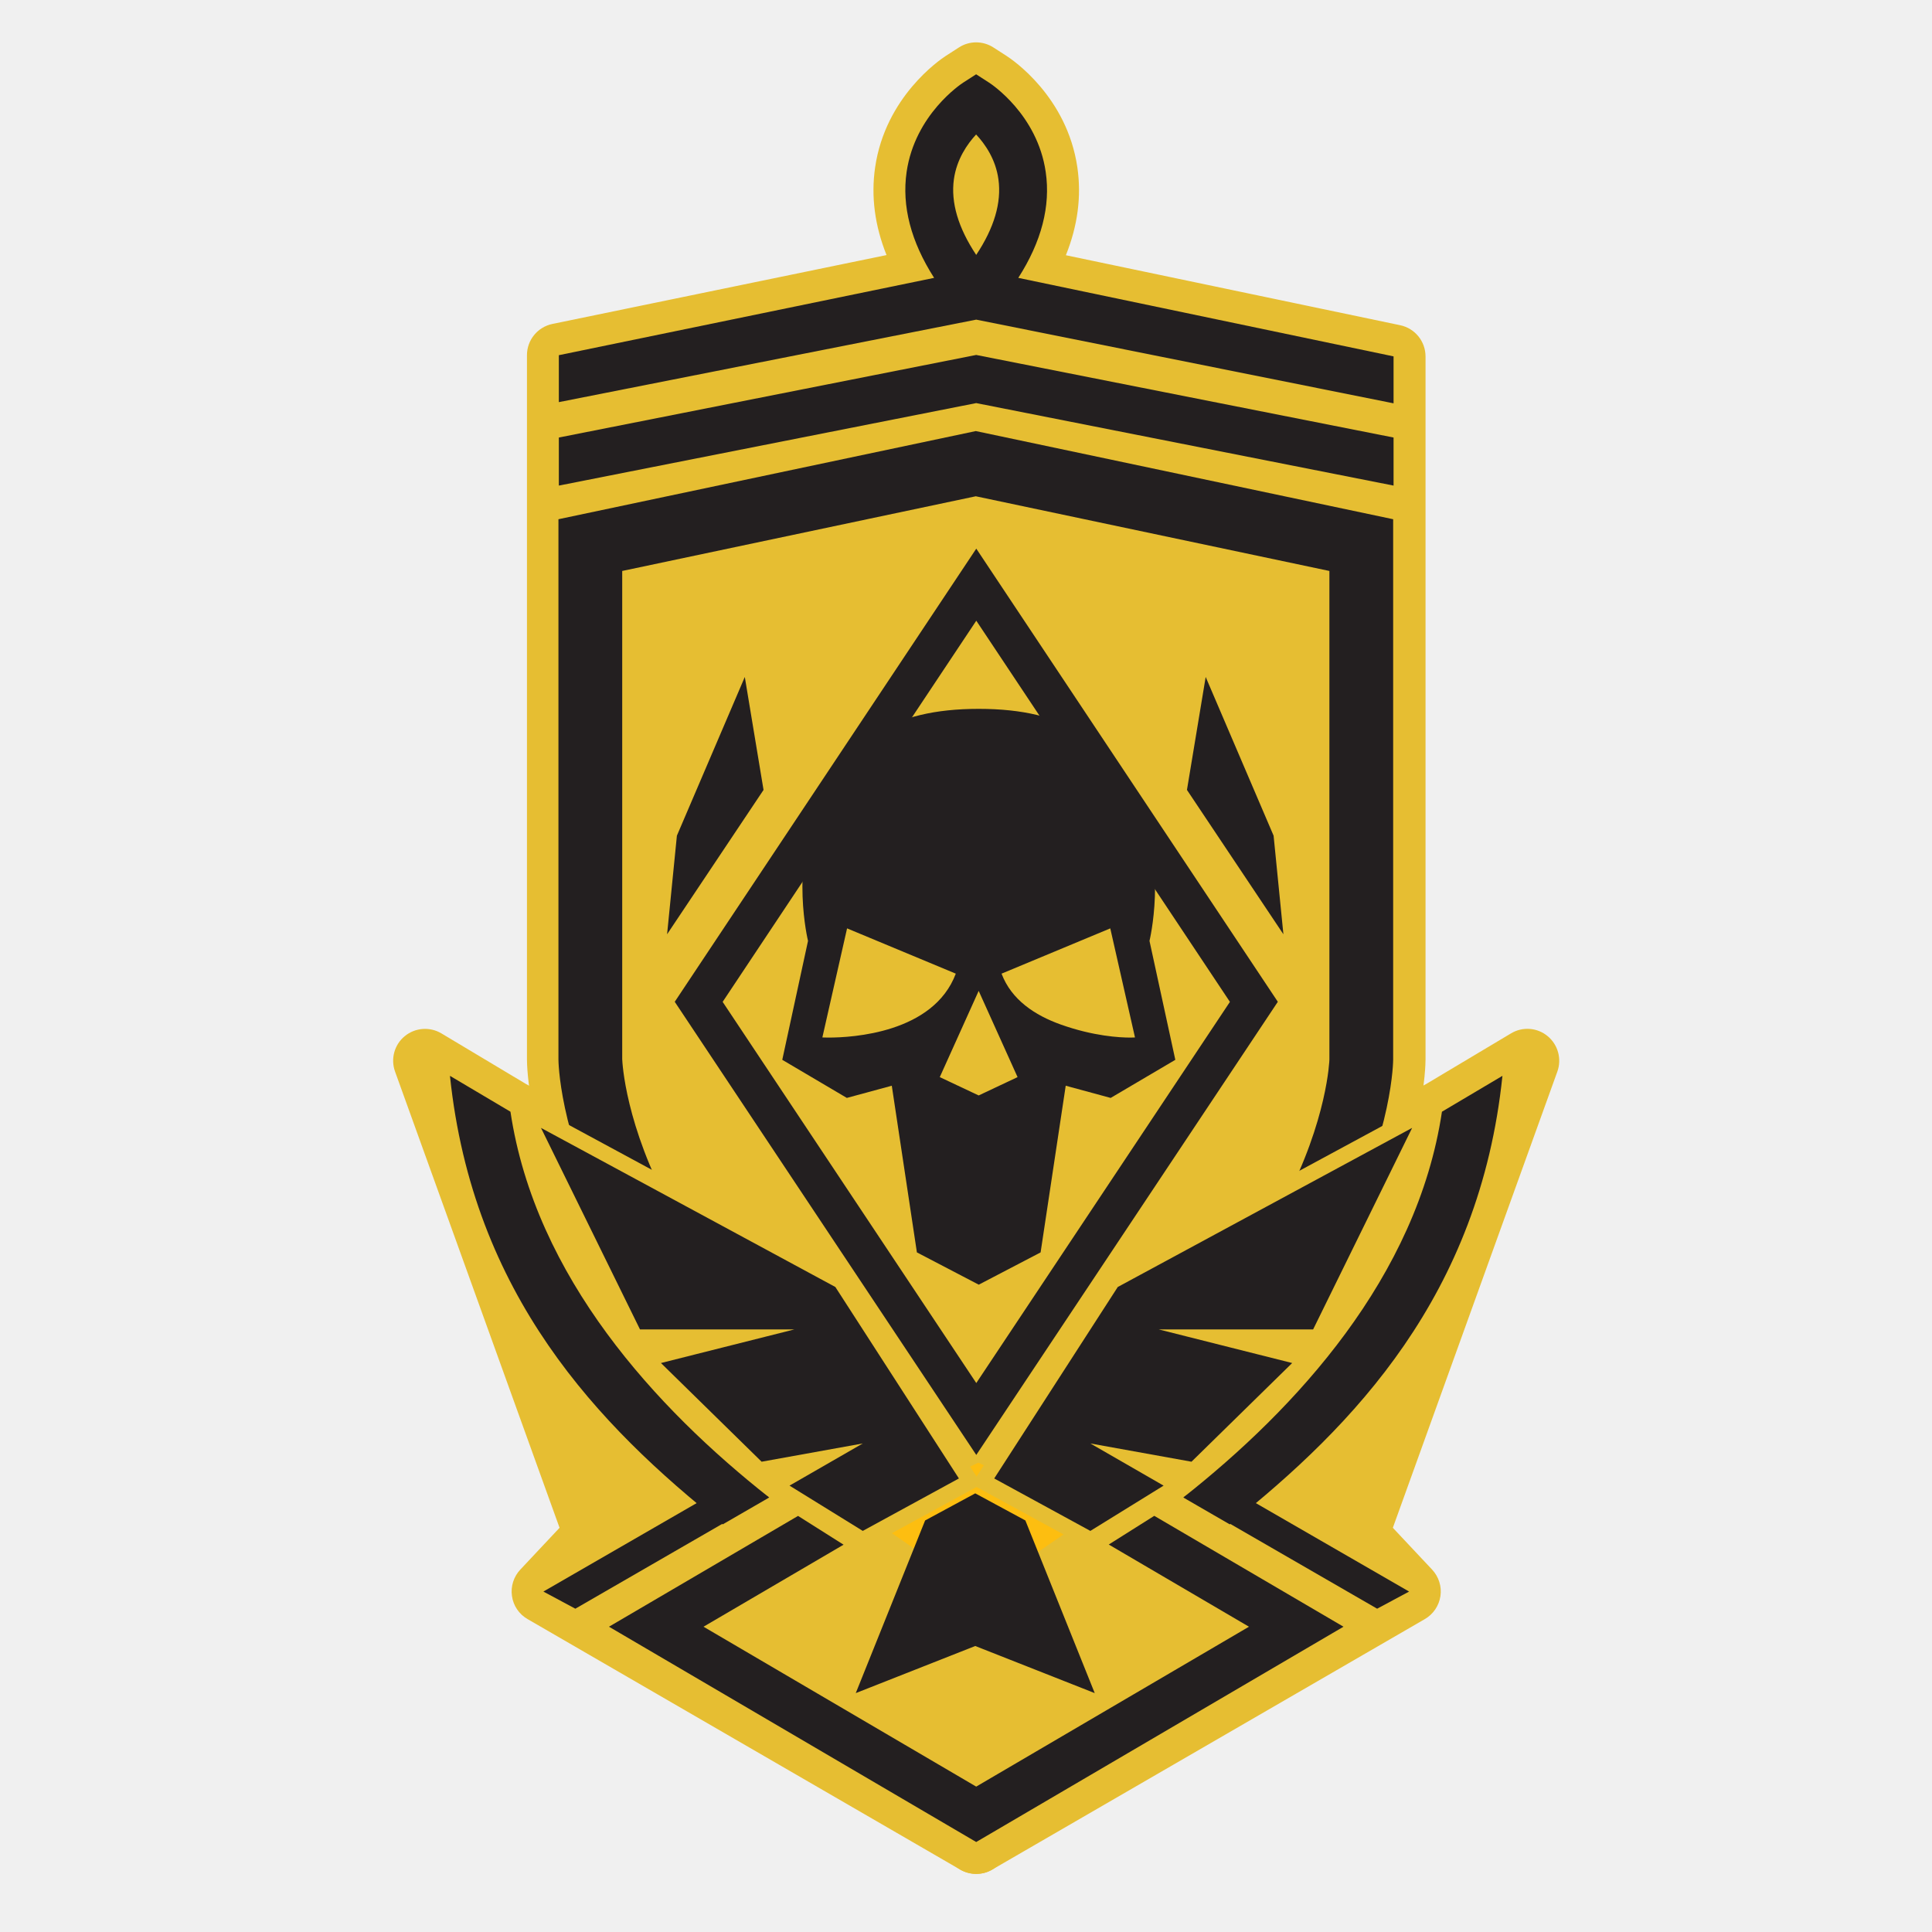
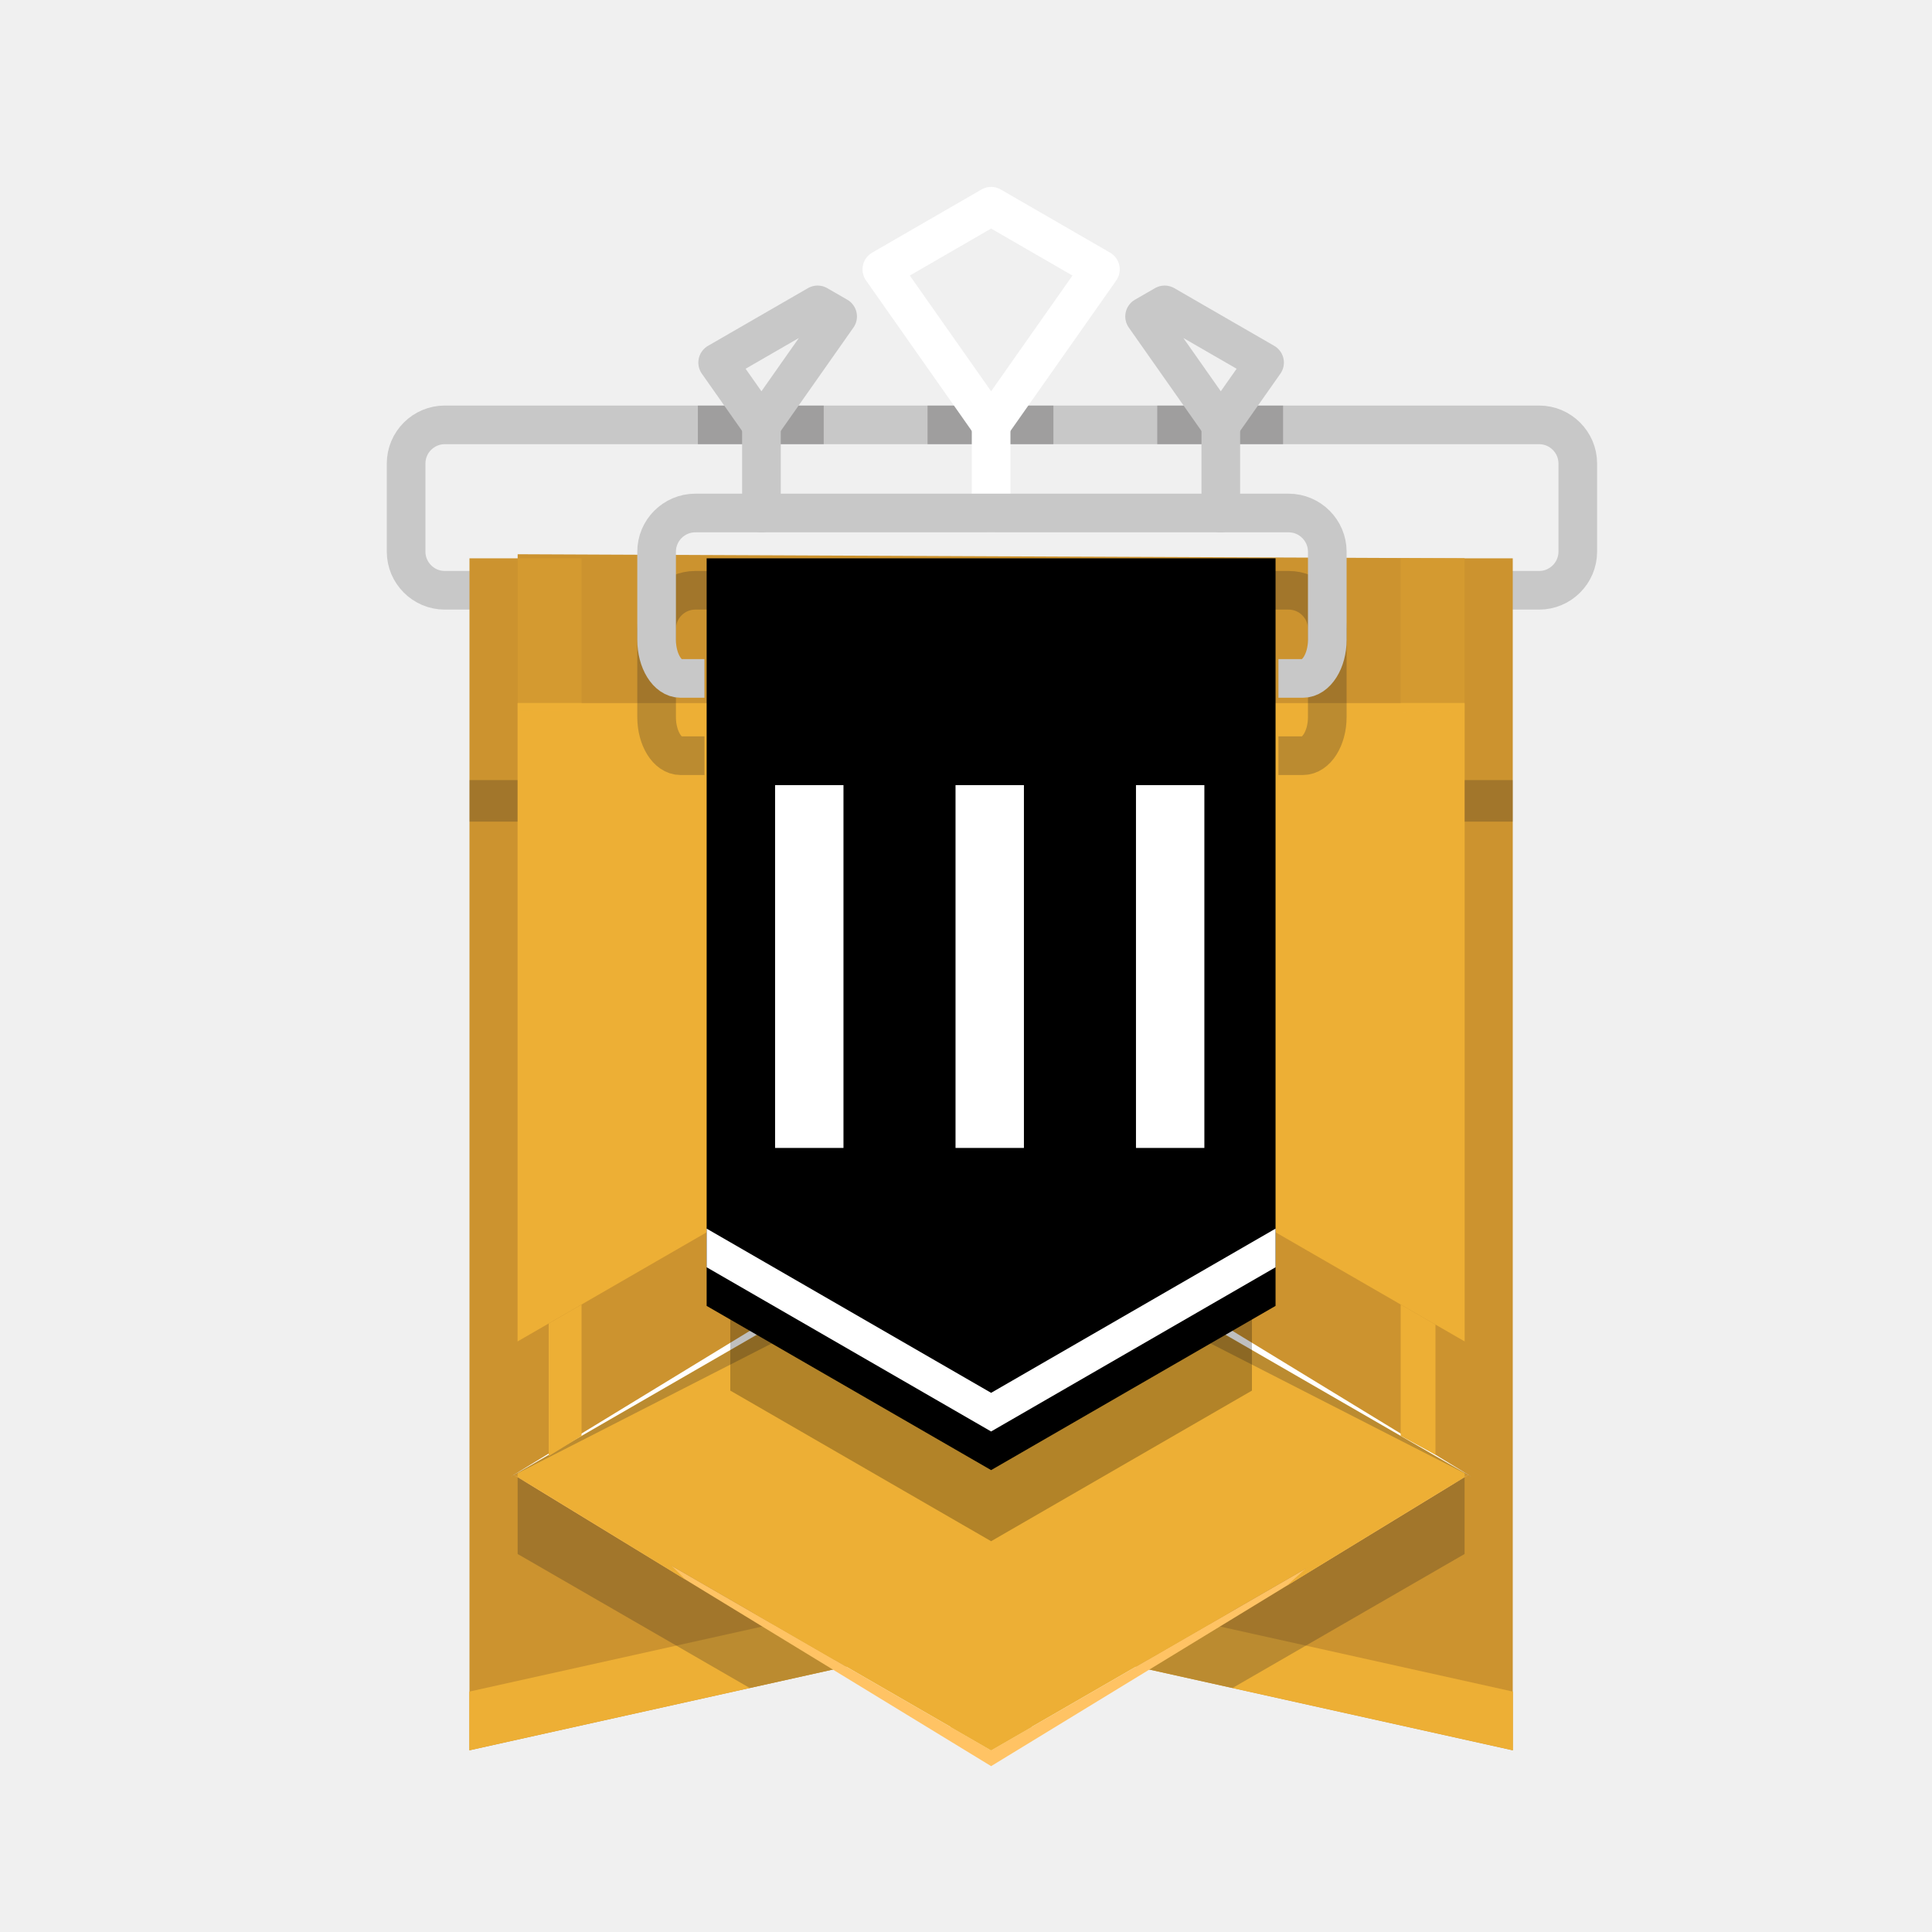
- <svg xmlns="http://www.w3.org/2000/svg" version="1.1" id="Ranks" x="0px" y="0px" width="242.38px" height="242.38px" viewBox="0 0 242.38 242.38" enable-background="new 0 0 242.38 242.38" xml:space="preserve">
-   <g>
+ <svg xmlns="http://www.w3.org/2000/svg" xmlns:xlink="http://www.w3.org/1999/xlink" version="1.1" x="0px" y="0px" width="500px" height="500px" viewBox="0 0 500 500" enable-background="new 0 0 500 500" xml:space="preserve">
+   <symbol id="League_x5F_Gold" viewBox="-250.5 -250.36 501 501">
    <g>
-       <path fill="#E6BE32" d="M127.75,34.87c2.91-4.55,4.07-9,3.44-13.29c-1.05-7.22-6.85-11.04-7.1-11.2l-1.63-1.05l-1.63,1.05    c-0.25,0.16-6.04,3.98-7.09,11.2c-0.62,4.29,0.54,8.75,3.45,13.29l-47.08,9.7v5.89v4.43v6.04v4.21v23v44.79    c0,0,0,36.12,52.36,64.36c52.36-28.24,52.36-64.36,52.36-64.36V65.14v-4.21v-6.04v-4.27v-5.89L127.75,34.87z" />
+       <path fill="none" stroke="#C8C8C8" stroke-width="10" stroke-linecap="round" stroke-linejoin="round" stroke-miterlimit="10" d="    M141.83,99.57c5.5,0,10,4.5,10,10v22.81c0,5.5-4.5,10-10,10H-141.4c-5.5,0-10-4.5-10-10v-22.81c0-5.5,4.5-10,10-10H141.83z" />
+     </g>
+     <polygon opacity="0" fill="#EDAF35" points="173.21,-100.64 0,-200.64 -173.21,-100.64 -173.21,99.36 0,199.36 173.21,99.36  " />
+     <polygon opacity="0" fill="none" stroke="#231F20" stroke-miterlimit="10" points="250,-249.86 -250,-249.86 -250,250.14    250,250.14  " />
+     <polygon fill="#CC932F" points="-135,-200.64 0,-170.64 135,-200.64 135,107.84 -135,107.84  " />
+     <polyline fill="#CC932F" points="122.53,107.84 122.53,70.38 -122.53,70.38 -122.53,108.9  " />
+     <polygon fill="#EDAF35" points="135.04,-200.64 135.04,-185.45 0,-155.45 -135.04,-185.45 -135.04,-200.64 0,-170.64  " />
+     <polygon fill="#EDAF35" points="-122.53,-129.9 0,-200.64 122.53,-129.9 122.53,70.38 -122.53,70.38  " />
+     <polygon opacity="0.25" fill="#231F20" points="-122.53,39.7 -135,39.7 -135,50.45 -122.53,50.45  " />
+     <polygon opacity="0.25" fill="#231F20" points="135,39.7 122.53,39.7 122.53,50.45 135,50.45  " />
+     <path opacity="0.25" fill="#231F20" d="M-122.53-149.84l60.07-34.68l24.94,5.54l-85.01,49.08V-149.84z M37.52-178.98l24.94-5.54   l60.07,34.68v19.94L37.52-178.98z" />
+     <polygon fill="#FFC364" points="124.41,-128.82 0,-200.64 -124.41,-128.82 0,-204.74  " />
+     <path fill="#EDAF35" d="M-122.53-129.9l43.44-26.58L-106-129.59V70.38h-16.53V-129.9z M106,70.38v-201.72l-29.52-26.73l46.04,28.16   V70.38H106z" />
+     <g>
+       <polygon fill="#EDAF35" points="-10.47,89.64 0,95.69 10.47,89.64 10.47,-194.6 0,-200.64 -10.47,-194.6   " />
+       <polygon fill="#EDAF35" points="40.47,89.64 50.94,95.69 61.41,89.64 61.41,-165.19 50.94,-171.23 40.47,-177.28   " />
+       <polygon fill="#EDAF35" points="-61.41,89.64 -50.94,95.69 -40.47,89.64 -40.47,-177.28 -50.94,-171.23 -61.41,-165.19   " />
    </g>
    <g>
-       <path fill="#E6BE32" d="M122.47,201.29c-0.65,0-1.31-0.16-1.9-0.48c-53.84-29.04-54.46-66.31-54.46-67.88V44.56    c0-1.9,1.33-3.53,3.19-3.92L111.22,32c-1.48-3.7-1.96-7.39-1.43-11.01c1.29-8.84,8.1-13.48,8.87-13.98l1.63-1.05    c1.32-0.86,3.02-0.86,4.35,0l1.63,1.05c0.76,0.49,7.59,5.11,8.89,13.98c0.53,3.63,0.05,7.32-1.44,11.03l41.94,8.78    c1.85,0.39,3.18,2.02,3.18,3.92v88.21c0,1.57-0.62,38.84-54.46,67.88C123.78,201.13,123.13,201.29,122.47,201.29z M74.12,47.82    v85.11c0.01,1.35,0.89,33.38,48.36,59.8c47.47-26.42,48.35-58.45,48.36-59.82V47.97l-43.9-9.19c-1.29-0.27-2.36-1.15-2.87-2.37    c-0.51-1.21-0.39-2.6,0.32-3.71c2.38-3.71,3.34-7.26,2.86-10.56c-0.62-4.25-3.54-7.02-4.77-8.01c-1.23,0.99-4.14,3.76-4.76,8    c-0.48,3.3,0.48,6.85,2.86,10.56c0.71,1.11,0.83,2.5,0.32,3.71c-0.51,1.21-1.59,2.1-2.88,2.36L74.12,47.82z" />
+       <polygon fill="#CC932F" points="124.41,-129.9 124.41,-95.9 0,-24.08 -124.41,-95.9 -124.41,-129.9 0,-58.08   " />
+       <polygon opacity="0.25" fill="#231F20" points="-124.41,-129.9 0,-58.08 124.41,-129.9 0,-66.34   " />
+       <polygon fill="#FFFFFF" points="-124.41,-129.9 0,-58.08 124.41,-129.9 0,-53.98   " />
    </g>
+     <path fill="#EDAF35" d="M-106-119.28v34l-8.5-4.91v-34.31 M115-124.16v33.69l-9,5.2v-34" />
    <g>
-       <polygon fill="#E6BE32" points="191.63,133.08 180.91,139.47 140.24,161.46 122.48,201.82 122.48,231.09 176.76,199.67     170.16,192.63   " />
+       <g opacity="0.25">
+         <path fill="none" stroke="#231F20" stroke-width="10" stroke-linejoin="round" stroke-miterlimit="10" d="M74.36,56.76     c0,0,2.84,0,6.32,0s6.32,4.5,6.32,10l0,22.81c0,5.5-4.5,10-10,10H-76.57c-5.5,0-10-4.5-10-10l0-22.81c0-5.5,2.79-10,6.19-10     s6.19,0,6.19,0" />
+       </g>
+       <g>
+         <g opacity="0.25">
+           <line fill="none" stroke="#231F20" stroke-width="10" stroke-linejoin="round" stroke-miterlimit="10" x1="75.56" y1="142.38" x2="42.99" y2="142.38" />
+         </g>
+         <line fill="none" stroke="#C8C8C8" stroke-width="10" stroke-linecap="round" stroke-linejoin="round" stroke-miterlimit="10" x1="59.44" y1="142.38" x2="59.44" y2="119.57" />
+         <polygon fill="none" stroke="#C8C8C8" stroke-width="10" stroke-linecap="round" stroke-linejoin="round" stroke-miterlimit="10" points="     59.44,142.38 39.72,170.44 44.91,173.43 70.77,158.5    " />
+       </g>
+       <g>
+         <g opacity="0.25">
+           <line fill="none" stroke="#231F20" stroke-width="10" stroke-linejoin="round" stroke-miterlimit="10" x1="16.12" y1="142.38" x2="-16.45" y2="142.38" />
+         </g>
+         <line fill="none" stroke="#FFFFFF" stroke-width="10" stroke-linecap="round" stroke-linejoin="round" stroke-miterlimit="10" x1="0" y1="142.38" x2="0" y2="119.57" />
+         <polygon fill="none" stroke="#FFFFFF" stroke-width="10" stroke-linecap="round" stroke-linejoin="round" stroke-miterlimit="10" points="     0,142.38 -28.28,182.62 0,198.96 28.29,182.62    " />
+       </g>
+       <g>
+         <g opacity="0.25">
+           <line fill="none" stroke="#231F20" stroke-width="10" stroke-linejoin="round" stroke-miterlimit="10" x1="-43.32" y1="142.38" x2="-75.89" y2="142.38" />
+         </g>
+         <line fill="none" stroke="#C8C8C8" stroke-width="10" stroke-linecap="round" stroke-linejoin="round" stroke-miterlimit="10" x1="-59.44" y1="142.38" x2="-59.44" y2="119.57" />
+         <polygon fill="none" stroke="#C8C8C8" stroke-width="10" stroke-linecap="round" stroke-linejoin="round" stroke-miterlimit="10" points="     -59.44,142.38 -70.77,158.5 -44.91,173.43 -39.72,170.44    " />
+       </g>
+       <g>
+         <path fill="none" stroke="#C8C8C8" stroke-width="10" stroke-linejoin="round" stroke-miterlimit="10" d="M74.36,76.76     c0,0,2.84,0,6.32,0s6.32,4.5,6.32,10l0,22.81c0,5.5-4.5,10-10,10H-76.57c-5.5,0-10-4.5-10-10l0-22.81c0-5.5,2.79-10,6.19-10     s6.19,0,6.19,0" />
+       </g>
    </g>
+     <path opacity="0.25" fill="#EDAF35" d="M-106,68.4v39.44h-16.53v-39.5 M122.53,68.34v39.5H106V68.05" />
+   </symbol>
+   <symbol id="Position_x5F_3" viewBox="-250.5 -250.5 501 501">
+     <polygon opacity="0" fill="none" stroke="#231F20" stroke-miterlimit="10" points="250,-250 -250,-250 -250,250 250,250  " />
+     <polygon opacity="0.25" points="67.5,-107.55 67.5,37.03 0,37.03 -67.5,37.03 -67.5,-107.55 0,-146.53  " />
+     <polygon opacity="0" fill="none" stroke="#FF0000" stroke-width="10" stroke-miterlimit="10" points="-173.21,99.22 0,199.22    173.21,99.22 173.21,-100.78 0,-200.78 -173.21,-100.78  " />
+     <polygon opacity="0" fill="none" stroke="#FF0000" stroke-width="10" stroke-miterlimit="10" points="-142.03,-82.78 0,-0.78    142.03,-82.78 142.03,-82.78 0,-164.78 -142.03,-82.78  " />
    <g>
-       <path fill="#E6BE32" d="M122.48,235.09c-0.69,0-1.38-0.18-2-0.53c-1.24-0.71-2-2.04-2-3.47v-29.27c0-0.55,0.12-1.1,0.34-1.61    l17.75-40.37c0.36-0.81,0.98-1.49,1.76-1.91l40.6-21.94l10.64-6.35c1.45-0.87,3.29-0.73,4.59,0.35c1.3,1.08,1.79,2.85,1.22,4.44    l-20.64,57.24l4.93,5.25c0.83,0.89,1.22,2.11,1.04,3.32s-0.9,2.27-1.95,2.88l-54.28,31.43    C123.87,234.91,123.17,235.09,122.48,235.09z M126.48,202.66v21.49l43.92-25.43l-3.16-3.37c-1.03-1.1-1.36-2.68-0.85-4.09    l17.68-49.02l-1.11,0.66c-0.05,0.03-0.1,0.06-0.15,0.08l-39.47,21.33L126.48,202.66z" />
+       <polygon points="73.61,-85.63 73.61,107.84 0,107.84 -73.62,107.84 -73.62,-85.63 0,-128.13   " />
+       <g>
+         <path fill="#FFFFFF" d="M-55.91-44.75v93.9h17.7v-93.9H-55.91z" />
+         <path fill="#FFFFFF" d="M-9.21-44.75v93.9h17.7v-93.9H-9.21z" />
+         <path fill="#FFFFFF" d="M37.49-44.75v93.9h17.7v-93.9H37.49z" />
+       </g>
    </g>
-     <g>
-       <polygon fill="#E6BE32" points="53.31,133.08 64.03,139.47 104.71,161.46 122.46,201.82 122.46,231.09 68.18,199.67 74.78,192.63       " />
+     <polygon fill="none" points="135,99.25 0,99.36 -135,99.25 -135,-122.84 0,-200.78 135,-122.84  " />
+     <polygon fill="#FFFFFF" points="-73.62,-65.63 0,-108.13 73.61,-65.63 73.61,-75.63 0,-118.13 -73.62,-75.63  " />
+   </symbol>
+   <symbol id="base" viewBox="-251.5 -251.36 503 503">
+     <polygon fill="none" stroke="#231F20" stroke-width="3" stroke-miterlimit="10" points="250,-249.86 -250,-249.86 -250,250.14    250,250.14  " />
+     <line fill="none" stroke="#231F20" stroke-width="3" stroke-miterlimit="10" x1="-250" y1="250.14" x2="250" y2="-249.86" />
+     <line fill="none" stroke="#231F20" stroke-width="3" stroke-miterlimit="10" x1="250" y1="250.14" x2="-250" y2="-249.86" />
+     <polygon fill="none" stroke="#FF0000" stroke-width="10" stroke-miterlimit="10" points="-173.21,99.36 0,199.36 173.21,99.36    173.21,-100.64 0,-200.64 -173.21,-100.64  " />
+   </symbol>
+   <g id="Layer_1" display="none">
+ </g>
+   <g id="_x5B_HBE_x5D__-_Bg" display="none">
+     <rect x="-724.58" y="-2129.43" display="inline" fill="#3A3A3A" width="2615.48" height="4079.18" />
+   </g>
+   <g id="_x5B_HBE_x5D__-_Struct" display="none">
+     <g id="League_x5F_Bronze" display="inline">
+ 	</g>
+     <use xlink:href="#base" width="503" height="503" id="XMLID_14_" x="-251.5" y="-251.36" transform="matrix(1 0 0 -1 256.5 252.335)" display="inline" overflow="visible" />
+   </g>
+   <g id="Bases">
+     <g id="League_x5F_Diamond_x5F_Small">
+       <g id="League_x5F_Diamond">
+ 		</g>
    </g>
-     <g>
-       <path fill="#E6BE32" d="M122.46,235.09c-0.69,0-1.38-0.18-2-0.54l-54.28-31.43c-1.06-0.61-1.78-1.67-1.95-2.88    c-0.18-1.21,0.21-2.43,1.04-3.32l4.93-5.25l-20.64-57.24c-0.57-1.59-0.09-3.37,1.22-4.44c1.3-1.07,3.14-1.21,4.59-0.35L66,136    l40.6,21.94c0.78,0.42,1.4,1.09,1.76,1.91l17.75,40.37c0.22,0.51,0.34,1.06,0.34,1.61v29.27c0,1.43-0.76,2.75-2,3.47    C123.84,234.92,123.15,235.09,122.46,235.09z M74.54,198.73l43.92,25.43v-21.49l-16.86-38.34l-39.47-21.33    c-0.05-0.03-0.1-0.05-0.15-0.08l-1.11-0.66l17.68,49.02c0.51,1.42,0.18,3-0.85,4.09L74.54,198.73z" />
+   </g>
+   <g id="Compound">
+     <g id="Rank_x5F_Copper_x5F_4_x5F_Small_1_">
+       <g id="Rank_x5F_Copper_x5F_4_2_">
+ 		</g>
    </g>
-     <g>
-       <polygon fill="#231F20" points="72.18,201.82 96.43,187.82 92.76,185.48 68.17,199.67   " />
+     <g id="Rank_x5F_Copper_x5F_4_x5F_Small_2_">
+       <g id="Rank_x5F_Copper_x5F_4_3_">
+ 		</g>
    </g>
-     <g>
-       <polygon fill="#231F20" points="174.83,60.92 122.47,50.57 70.11,60.92 70.11,54.89 122.47,44.53 174.83,54.89   " />
+     <g id="Rank_x5F_Copper_x5F_4_5_">
+       <g id="League_x5F_Copper">
+ 		</g>
    </g>
-     <g>
-       <polygon fill="#231F20" points="172.77,201.82 148.52,187.82 152.19,185.48 176.78,199.67   " />
+     <g id="Rank_x5F_Copper_x5F_4_x5F_Small_4_">
+       <g id="Rank_x5F_Copper_x5F_4_6_">
+ 		</g>
    </g>
-     <g>
-       <path fill="#231F20" d="M70.11,50.45v-5.89l47.08-9.7c-2.91-4.55-4.07-9-3.45-13.29c1.05-7.21,6.84-11.04,7.09-11.2l1.63-1.05    l1.63,1.05c0.25,0.16,6.05,3.98,7.1,11.2c0.63,4.29-0.53,8.75-3.44,13.29l47.08,9.85v5.89L122.47,40.1L70.11,50.45z M122.46,16.87    c-1.11,1.2-2.44,3.11-2.79,5.63c-0.4,2.9,0.54,6.08,2.8,9.48c2.26-3.4,3.19-6.57,2.79-9.47    C124.92,19.98,123.58,18.07,122.46,16.87" />
+     <g id="Rank_x5F_Copper_x5F_4_x5F_Small_3_">
+       <g id="Rank_x5F_Copper_x5F_4_4_">
+ 		</g>
    </g>
-     <g>
-       <polygon fill="#231F20" points="122.47,231.09 168.55,204.08 144.81,190.17 139.1,193.77 156.69,204.08 122.47,224.14     88.26,204.08 105.83,193.79 100.12,190.18 76.4,204.08   " />
+     <g id="Rank_x5F_Copper_x5F_4_x5F_Small">
+       <g id="Rank_x5F_Copper_x5F_4">
+ 		</g>
    </g>
-     <g>
-       <path fill="#231F20" d="M154.28,191.24c15.61-12.39,31.36-28.81,34.21-56.27l-7.59,4.5c-3.11,20.78-18.33,37.26-32.45,48.4    L154.28,191.24z" />
+     <g id="Position_x5F_1_x5F_Small">
+       <g id="Position_x5F_1_1_">
+ 		</g>
    </g>
-     <g>
-       <path fill="#231F20" d="M90.67,191.24l5.83-3.37c-14.13-11.14-29.35-27.62-32.46-48.4l-7.59-4.5    C59.31,162.43,75.06,178.85,90.67,191.24" />
+     <g id="Rank_x5F_Copper_x5F_3">
+ 	</g>
+     <g id="Rank_x5F_Copper_x5F_2">
+ 	</g>
+     <g id="Rank_x5F_Copper_x5F_1">
+ 	</g>
+     <g id="Rank_x5F_Bronze_x5F_4">
+ 	</g>
+     <g id="Rank_x5F_Bronze_x5F_3">
+ 	</g>
+     <g id="Rank_x5F_Bronze_x5F_2">
+ 	</g>
+     <g id="Rank_x5F_Bronze_x5F_1">
+ 	</g>
+     <g id="Rank_x5F_Silver_x5F_4">
+ 	</g>
+     <g id="Rank_x5F_Silver_x5F_3">
+ 	</g>
+     <g id="Rank_x5F_Silver_x5F_2">
+ 	</g>
+     <g id="Rank_x5F_Silver_x5F_1">
+ 	</g>
+     <g id="Rank_x5F_Gold_x5F_4">
+ 	</g>
+     <g id="Rank_x5F_Gold_x5F_3">
+       <use xlink:href="#League_x5F_Gold" width="501" height="501" x="-250.5" y="-250.36" transform="matrix(1 0 0 -1 256.5 252.335)" overflow="visible" />
+       <use xlink:href="#Position_x5F_3" width="501" height="501" id="XMLID_40_" x="-250.5" y="-250.5" transform="matrix(1 0 0 -1 256.5 252.335)" overflow="visible" />
    </g>
-     <g>
-       <path fill="#231F20" d="M122.42,62.26l44.36,9.37v61.3c0,0.07-0.24,7.54-5.64,17.89c-5.17,9.93-16.06,24.23-38.72,37.31    c-17.64-10.18-30.8-22.69-38.21-36.35c-5.78-10.65-6.13-18.48-6.15-18.91V71.63L122.42,62.26 M122.42,54.08L70.06,65.14v67.79    c0,0,0,36.12,52.36,64.36c52.36-28.24,52.36-64.36,52.36-64.36V65.14L122.42,54.08z" />
-     </g>
-     <g>
-       <polygon fill="#FDBE10" points="122.74,183.5 108.76,190.17 122.74,199.88 136.8,190.17   " />
-     </g>
-     <g>
-       <polygon fill="#231F20" points="123.32,185.84 139.54,160.7 179.44,139.13 165.36,167.78 153.42,167.78 164.09,170.47     149.82,184.45 142.29,183.09 147.94,186.35 136.83,193.21   " />
-     </g>
-     <g>
-       <path fill="#E6BE32" d="M177.16,141.5l-12.42,25.28h-19.38l16.75,4.22l-12.63,12.38l-12.69-2.29l9.19,5.29l-9.19,5.68l-12.06-6.58    l15.5-24.02L177.16,141.5z M181.72,136.77l-5.51,2.98l-36.93,19.96l-0.45,0.24l-0.28,0.43l-15.49,24.02l-1.17,1.81l1.89,1.03    l12.06,6.58l1.02,0.56l0.99-0.61l9.2-5.68l2.85-1.76l-2.11-1.21l1.35,0.24l1.02,0.18l0.74-0.72l12.63-12.38l2.55-2.5l-3.46-0.87    l-1.12-0.28h3.26h1.25l0.55-1.12l12.42-25.28L181.72,136.77z" />
-     </g>
-     <g>
-       <polygon fill="#231F20" points="97.09,186.35 102.74,183.09 95.21,184.45 80.94,170.47 91.61,167.78 79.67,167.78 65.59,139.13     105.5,160.7 121.71,185.84 108.2,193.21   " />
-     </g>
-     <g>
-       <path fill="#E6BE32" d="M67.87,141.5l36.93,19.96l15.5,24.02l-12.06,6.58l-9.19-5.68l9.19-5.29l-12.69,2.29L82.92,171l16.75-4.22    H80.29L67.87,141.5z M63.31,136.77l2.76,5.62l12.42,25.28l0.55,1.12h1.25h3.26l-1.12,0.28l-3.46,0.87l2.54,2.5l12.63,12.38    l0.74,0.72l1.02-0.18l1.35-0.24l-2.11,1.21l2.85,1.76l9.19,5.68l0.99,0.61l1.02-0.56l12.06-6.58l1.89-1.03l-1.17-1.81l-15.5-24.02    l-0.28-0.43l-0.45-0.24l-36.93-19.96L63.31,136.77z" />
-     </g>
-     <g>
-       <polygon fill="#231F20" points="128.64,190.75 122.35,187.35 116.06,190.75 107.36,212.41 122.35,206.5 137.34,212.41   " />
-     </g>
-     <g>
-       <polygon fill="#231F20" points="161.01,117.21 159.78,104.84 151.26,84.93 148.91,99.1   " />
-     </g>
-     <g>
-       <polygon fill="#231F20" points="83.69,117.21 84.92,104.84 93.44,84.93 95.79,99.1   " />
-     </g>
-     <g>
-       <path fill="#231F20" d="M144.21,118.04c0,0,2.24-9.15-1.3-17.15c-3.47-7.81-9.07-11.96-20.12-11.96    c-11.05,0-16.65,4.15-20.12,11.96c-3.55,8-1.3,17.15-1.3,17.15l-3.23,14.92l8.1,4.78l5.64-1.53l3.15,20.91l7.76,4.05l7.76-4.05    l3.15-20.91l5.64,1.53l8.11-4.78L144.21,118.04z M103.95,130.17c-0.5,0-0.78-0.02-0.78-0.02l3.1-13.68l13.64,5.68    C117.1,129.62,106.87,130.17,103.95,130.17 M122.78,137.43l-4.88-2.3l4.88-10.82l4.88,10.82L122.78,137.43z M141.79,130.17    c-1.31,0-4.6-0.17-8.72-1.64c-3.22-1.15-6.18-3.09-7.42-6.38l13.64-5.68l3.1,13.68C142.4,130.15,142.18,130.17,141.79,130.17" />
-     </g>
-     <g>
-       <path fill="#231F20" d="M122.48,182.53l-37.83-56.85l37.83-56.85l37.83,56.85L122.48,182.53z M90.66,125.69l31.82,47.82    l31.82-47.82l-31.82-47.82L90.66,125.69z" />
+     <g id="Rank_x5F_Gold_x5F_2">
+ 	</g>
+     <g id="Rank_x5F_Gold_x5F_1">
+ 	</g>
+     <g id="Rank_x5F_Platinum_x5F_4">
+ 	</g>
+     <g id="Rank_x5F_Platinum_x5F_3">
+ 	</g>
+     <g id="Rank_x5F_Platinum_x5F_2">
+ 	</g>
+     <g id="Rank_x5F_Platinum_x5F_1">
+       <g id="Position_x5F_1">
+ 		</g>
    </g>
  </g>
</svg>
